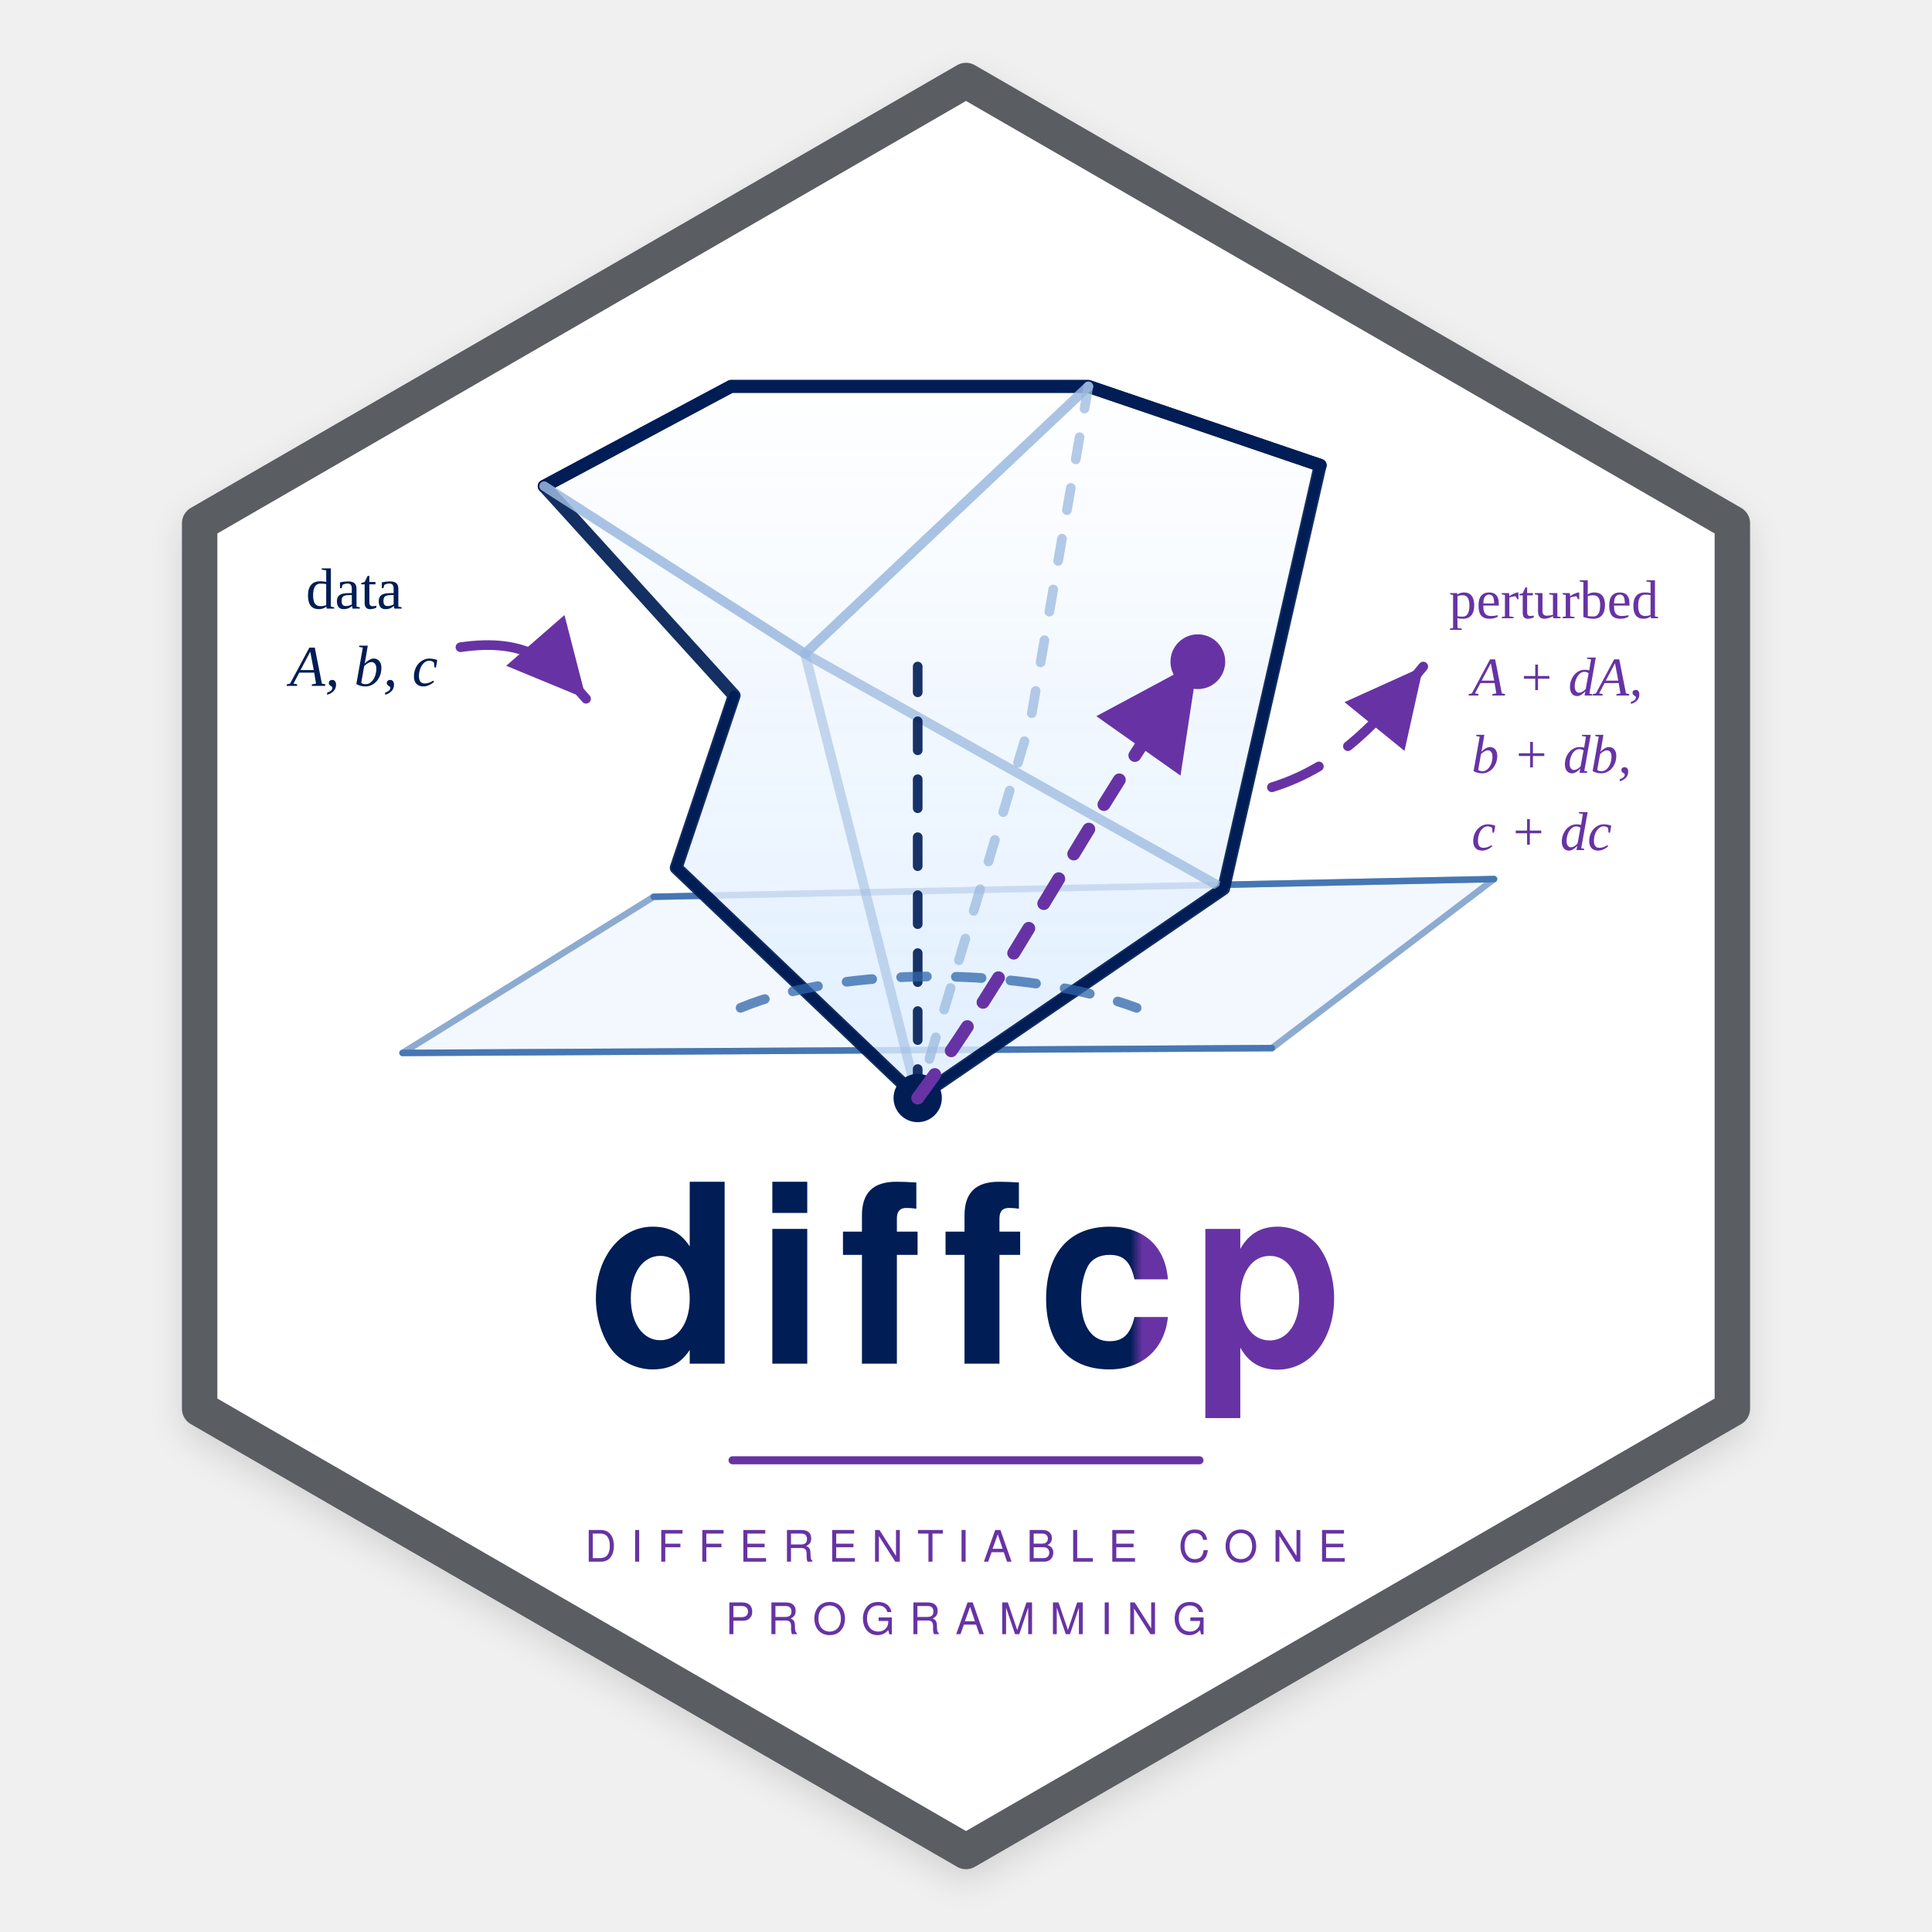
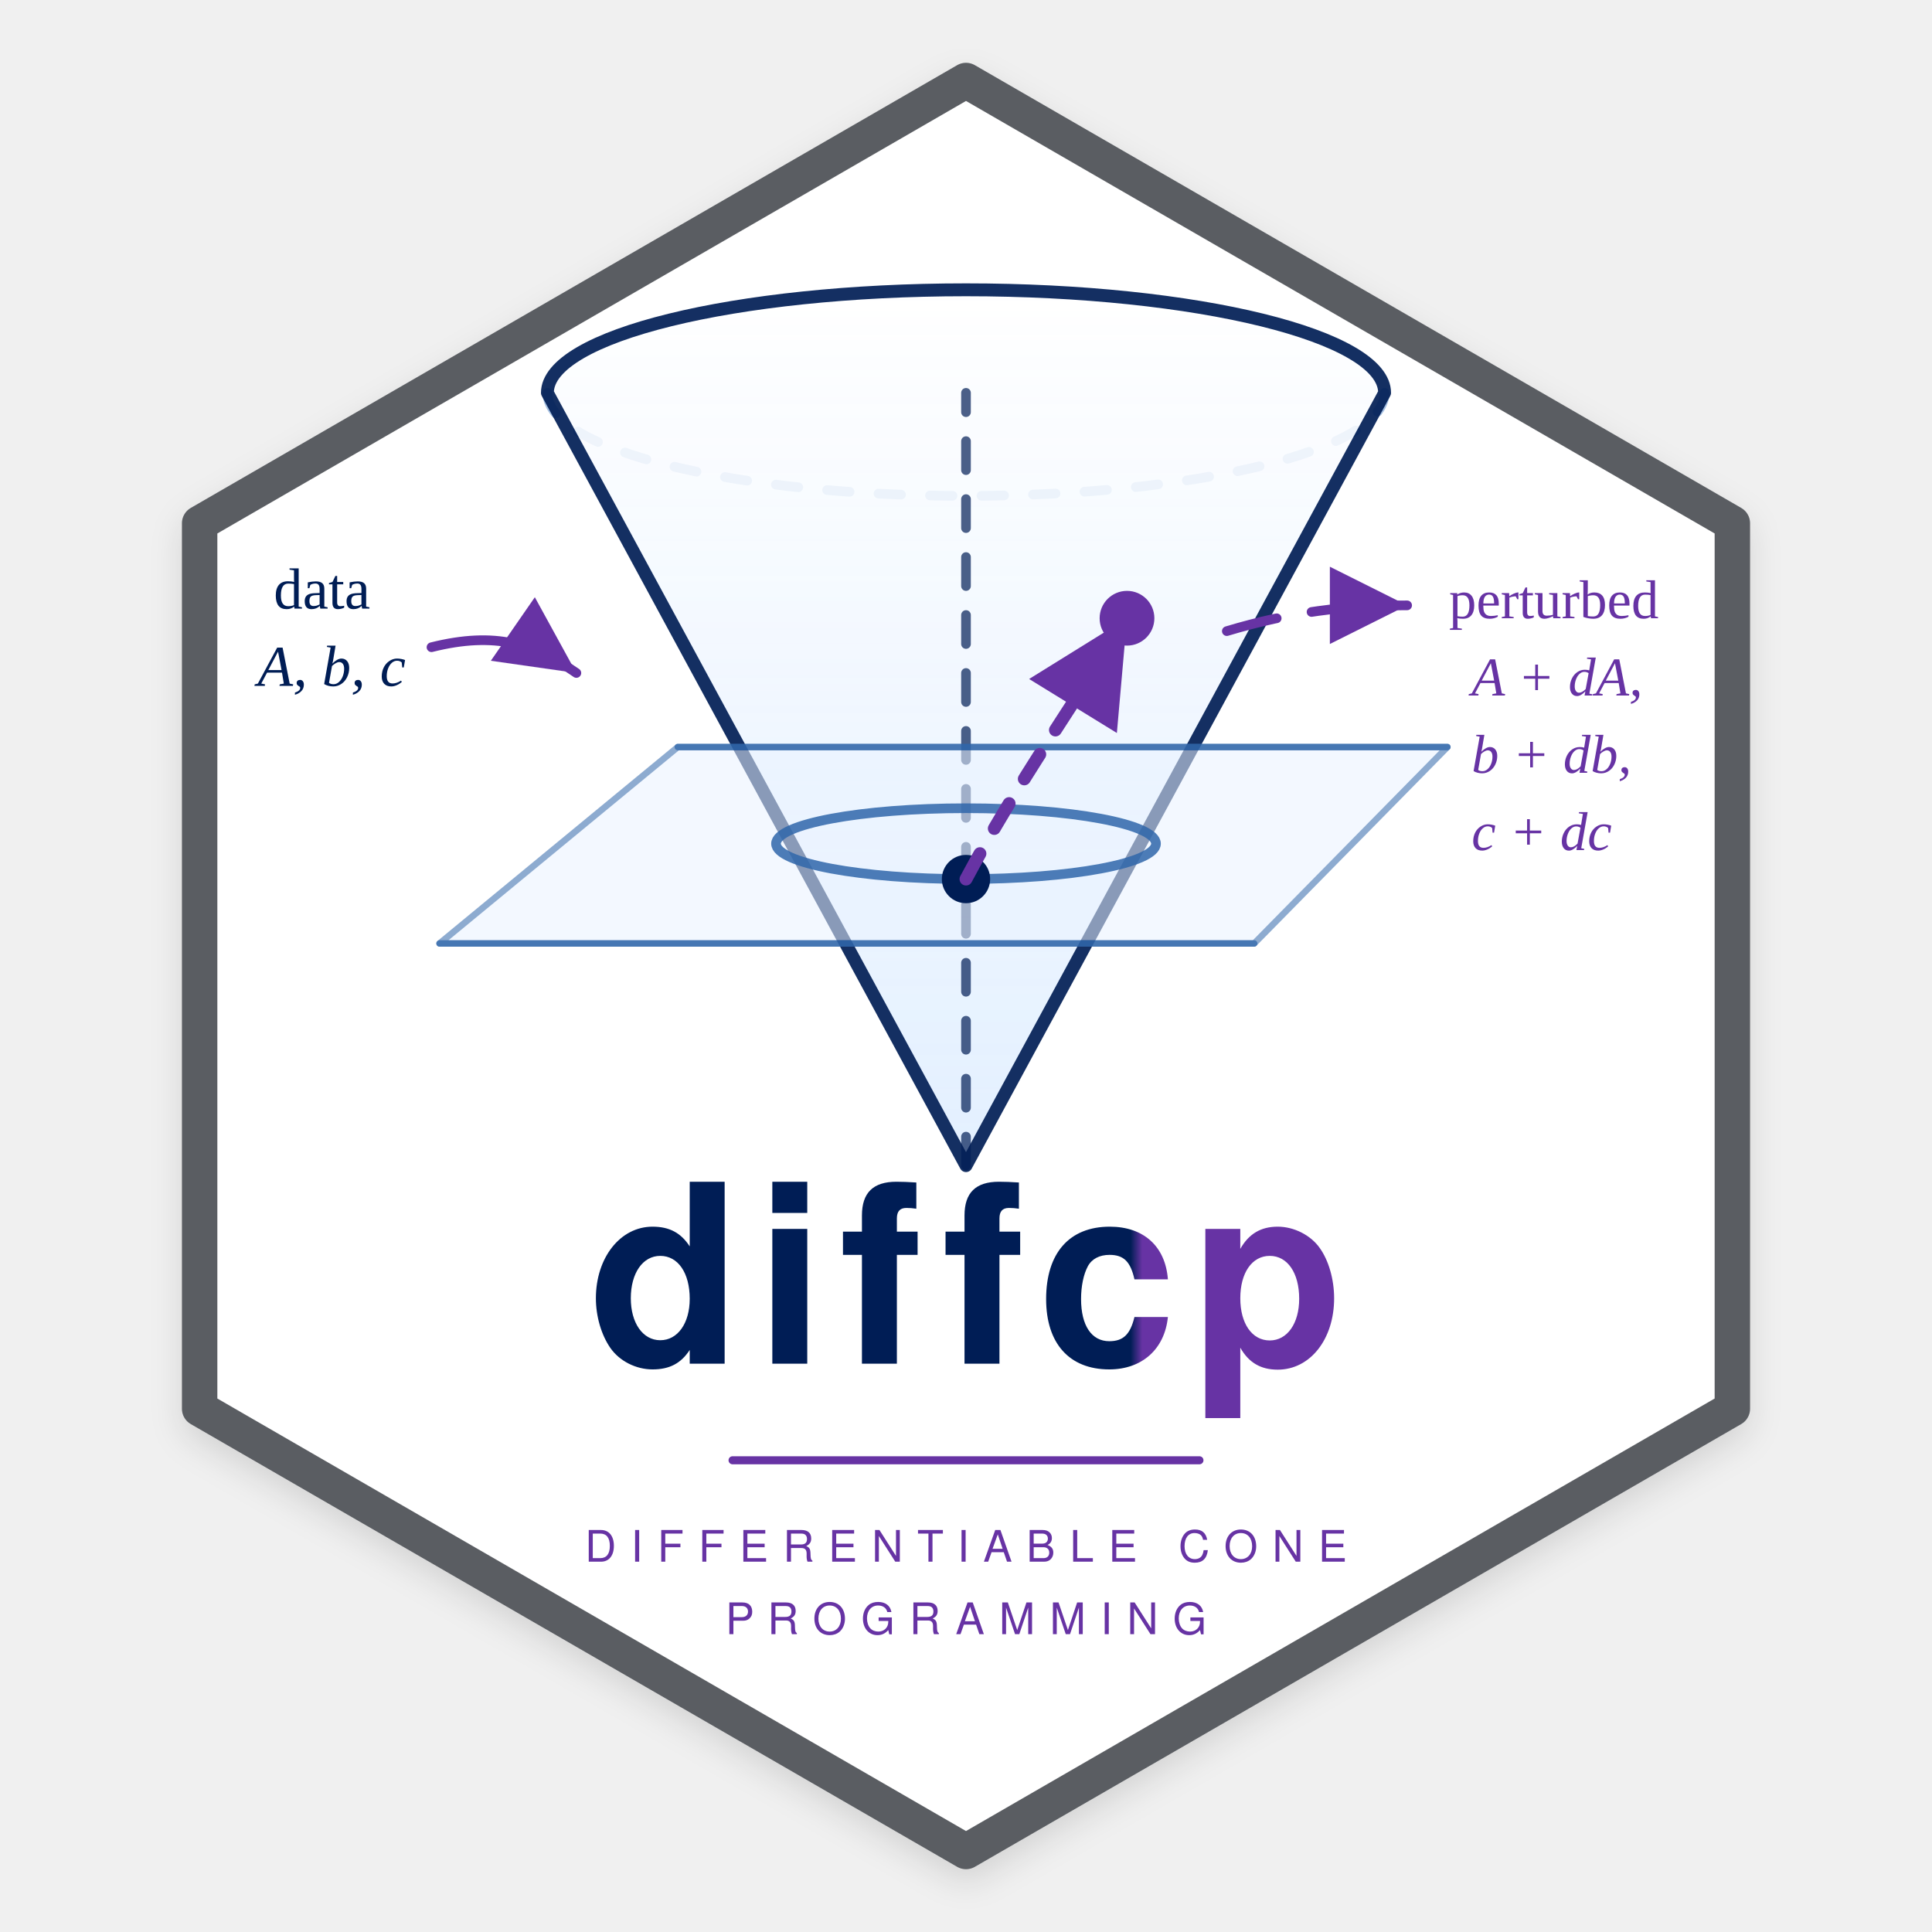
<svg xmlns="http://www.w3.org/2000/svg" width="1200" height="1200" viewBox="0 0 1200 1200" role="img" aria-labelledby="title desc">
  <defs>
    <filter id="softShadow" x="-10%" y="-10%" width="120%" height="120%">
      <feDropShadow dx="0" dy="8" stdDeviation="10" flood-color="#000000" flood-opacity="0.12" />
    </filter>
    <linearGradient id="blueFill" x1="0" y1="0" x2="0" y2="1">
      <stop offset="0" stop-color="#ffffff" stop-opacity="0.96" />
      <stop offset="1" stop-color="#dcecff" stop-opacity="0.86" />
    </linearGradient>
    <linearGradient id="wordmarkGrad" x1="235" y1="0" x2="965" y2="0" gradientUnits="userSpaceOnUse">
      <stop offset="0" stop-color="#001d55" />
      <stop offset="0.64" stop-color="#001d55" />
      <stop offset="0.65" stop-color="#6733a4" />
      <stop offset="1" stop-color="#6733a4" />
    </linearGradient>
    <marker id="arrowPurple" markerWidth="12" markerHeight="12" refX="10" refY="6" orient="auto" markerUnits="strokeWidth">
      <path d="M2,2 L10,6 L2,10 Z" fill="#6733a4" />
    </marker>
    <marker id="arrowBlue" markerWidth="12" markerHeight="12" refX="10" refY="6" orient="auto" markerUnits="strokeWidth">
      <path d="M2,2 L10,6 L2,10 Z" fill="#001d55" />
    </marker>
    <style>
      .navy{stroke:#001d55;}
      .blue{stroke:#2f66aa;}
      .pblue{stroke:#9bb9df;}
      .purple{stroke:#6733a4;}
      .thin{stroke-width:4;}
      .med{stroke-width:6;}
      .thick{stroke-width:8;}
      .round{stroke-linecap:round;stroke-linejoin:round;}
      .label{font-family: Georgia, 'Times New Roman', serif; fill:#001d55; font-size:36px;}
      .labelPurple{font-family: Georgia, 'Times New Roman', serif; fill:#6733a4; font-size:34px;}
      .sans{font-family: Avenir, Montserrat, Helvetica, Arial, sans-serif;}
    </style>
  </defs>
  <polygon points="600,50 1076,325 1076,875 600,1150 124,875 124,325" fill="#ffffff" stroke="#5a5d62" stroke-width="22" stroke-linejoin="round" filter="url(#softShadow)" />
  <g transform="translate(0,4)">
-     <path d="M250 650 L406 553 L928 542 L790 647 Z" fill="#eaf3ff" opacity="0.55" class="blue thin round" />
-     <path d="M250 650 L790 647" fill="none" class="blue thin round" opacity="0.75" />
-     <path d="M406 553 L928 542" fill="none" class="blue thin round" opacity="0.75" />
-     <path d="M338 298 L456 428 L420 535 L570 678 L760 548 L820 285 L676 236 L454 236 Z" fill="url(#blueFill)" opacity="0.92" class="navy thick round" />
-     <path d="M338 298 L454 236 L676 236 L820 285" fill="none" class="navy thick round" />
-     <path d="M338 298 L500 402 L676 236" fill="none" class="pblue med round" opacity="0.85" />
-     <path d="M500 402 L570 678" fill="none" class="pblue med round" opacity="0.55" />
-     <path d="M500 402 L760 548" fill="none" class="pblue med round" opacity="0.75" />
-     <path d="M676 236 L640 444 L570 678" fill="none" class="pblue med round" opacity="0.75" stroke-dasharray="14 18" />
-     <path d="M456 428 L420 535 L570 678" fill="none" class="navy med round" />
-     <path d="M820 285 L760 548 L570 678" fill="none" class="navy med round" />
-     <path d="M570 678 L570 410" fill="none" class="navy med round" stroke-dasharray="18 18" opacity="0.9" />
-     <path d="M460 622 C522 596 636 596 706 622" fill="none" class="blue med round" stroke-dasharray="16 18" opacity="0.75" />
-     <circle cx="570" cy="678" r="15" fill="#001d55" />
-     <path d="M570 678 C628 600 672 509 744 407" fill="none" class="purple thick round" stroke-dasharray="18 18" marker-end="url(#arrowPurple)" />
-     <circle cx="744" cy="407" r="17" fill="#6733a4" />
-     <text x="190" y="374" class="label">data</text>
-     <text x="180" y="422" class="label" font-style="italic">A, b, c</text>
-     <path d="M286 398 C327 392 344 407 364 430" fill="none" class="purple med round" marker-end="url(#arrowPurple)" />
-     <path d="M790 485 C832 472 858 442 884 410" fill="none" class="purple med round" stroke-dasharray="32 22" marker-end="url(#arrowPurple)" />
+     <path d="M 340 240 A 260 64 0 0 0 860 240" fill="none" class="pblue med round" stroke-dasharray="14 18" opacity="0.9" />
+     <path d="M 340 240 A 260 64 0 0 1 860 240 L 600 720 Z" fill="url(#blueFill)" opacity="0.92" class="navy thick round" />
+     <path d="M 600 720 L 600 240" fill="none" class="navy med round" stroke-dasharray="18 18" opacity="0.7" />
+     <path d="M 273 582 L 421 460 L 899 460 L 779 582 Z" fill="#eaf3ff" opacity="0.55" class="blue thin round" />
+     <path d="M 273 582 L 779 582" fill="none" class="blue thin round" opacity="0.75" />
+     <path d="M 421 460 L 899 460" fill="none" class="blue thin round" opacity="0.75" />
+     <ellipse cx="600" cy="520" rx="118" ry="22" fill="none" class="blue med round" opacity="0.85" />
+     <circle cx="600" cy="542" r="15" fill="#001d55" />
+     <path d="M 600 542 C 632 482 668 432 700 380" fill="none" class="purple thick round" stroke-dasharray="18 18" marker-end="url(#arrowPurple)" />
+     <circle cx="700" cy="380" r="17" fill="#6733a4" />
+     <text x="170" y="374" class="label">data</text>
+     <text x="160" y="422" class="label" font-style="italic">A, b, c</text>
+     <path d="M 268 398 C 308 388 332 396 358 414" fill="none" class="purple med round" marker-end="url(#arrowPurple)" />
+     <path d="M 762 388 C 802 376 836 372 874 372" fill="none" class="purple med round" stroke-dasharray="32 22" marker-end="url(#arrowPurple)" />
    <text x="900" y="380" class="labelPurple">perturbed</text>
    <text x="914" y="428" class="labelPurple" font-style="italic">A + dA,</text>
    <text x="914" y="476" class="labelPurple" font-style="italic">b + db,</text>
    <text x="914" y="524" class="labelPurple" font-style="italic">c + dc</text>
  </g>
  <text x="600" y="847" text-anchor="middle" class="sans" font-size="155" font-weight="700" letter-spacing="9" fill="url(#wordmarkGrad)">diffcp</text>
  <line x1="455" y1="907" x2="745" y2="907" stroke="#6733a4" stroke-width="5" stroke-linecap="round" />
  <text x="600" y="970" text-anchor="middle" class="sans" font-size="27" font-weight="500" letter-spacing="9" fill="#6733a4">DIFFERENTIABLE CONE</text>
  <text x="600" y="1015" text-anchor="middle" class="sans" font-size="27" font-weight="500" letter-spacing="9" fill="#6733a4">PROGRAMMING</text>
</svg>
